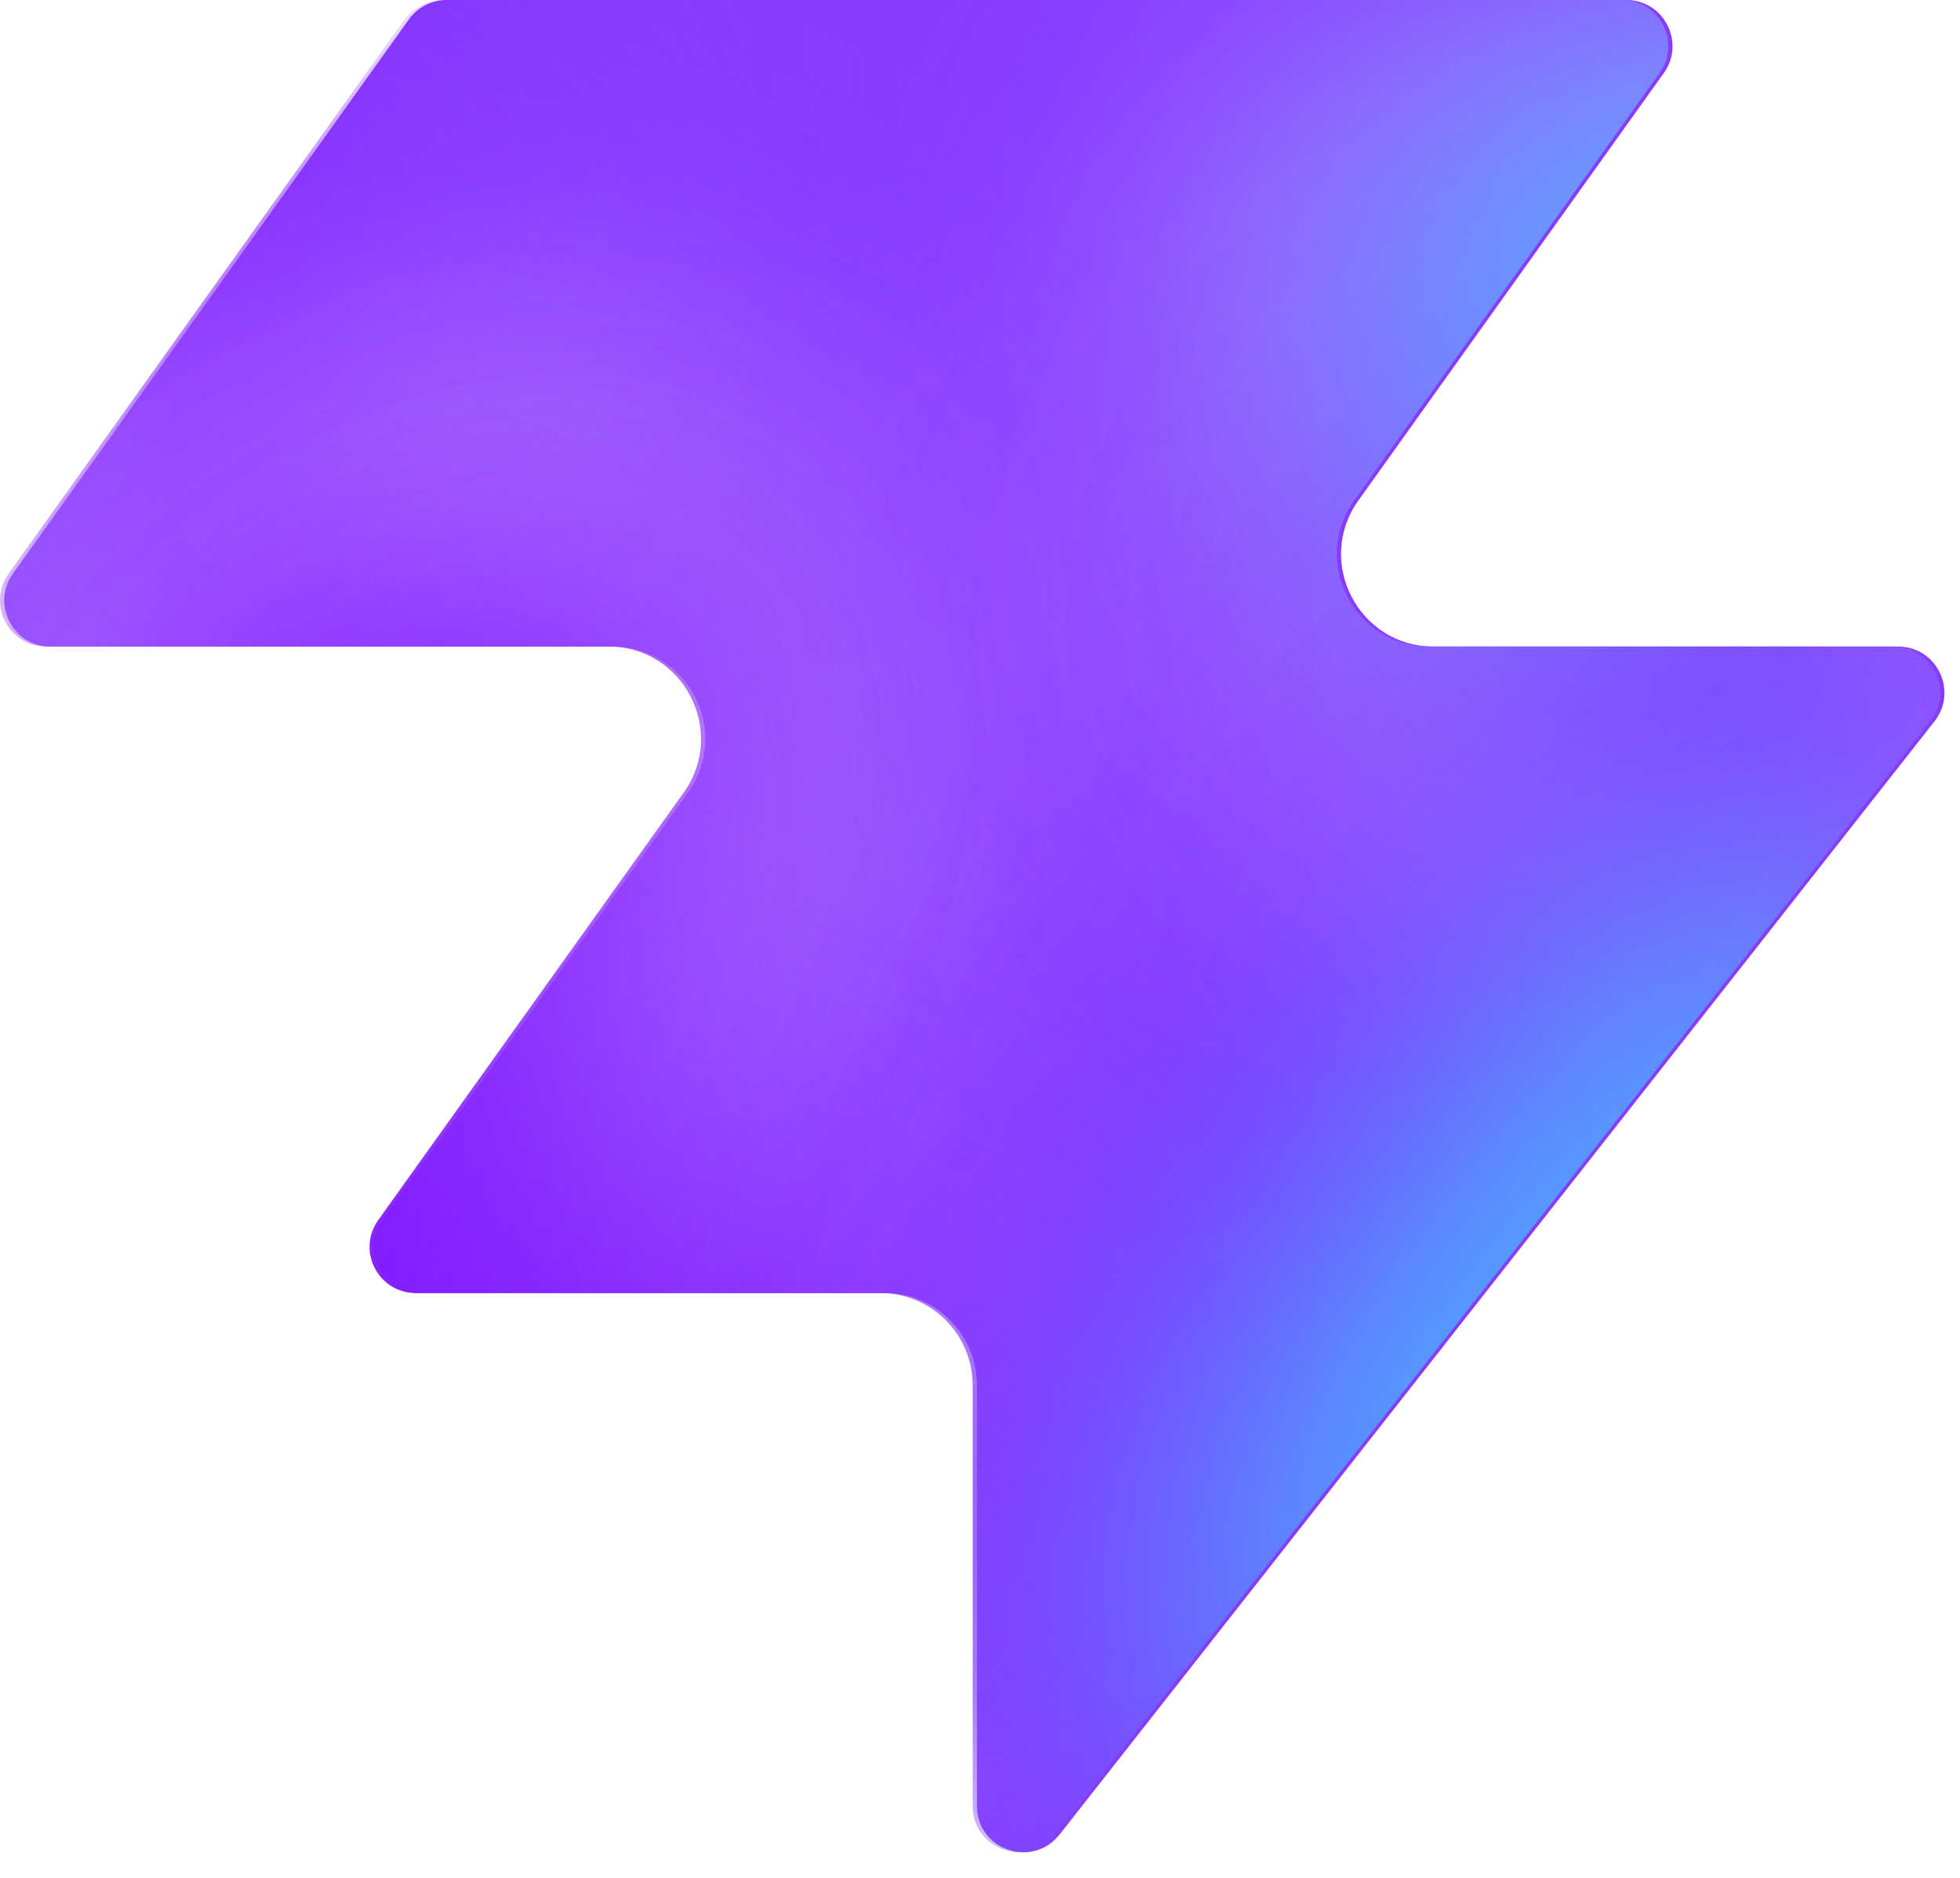
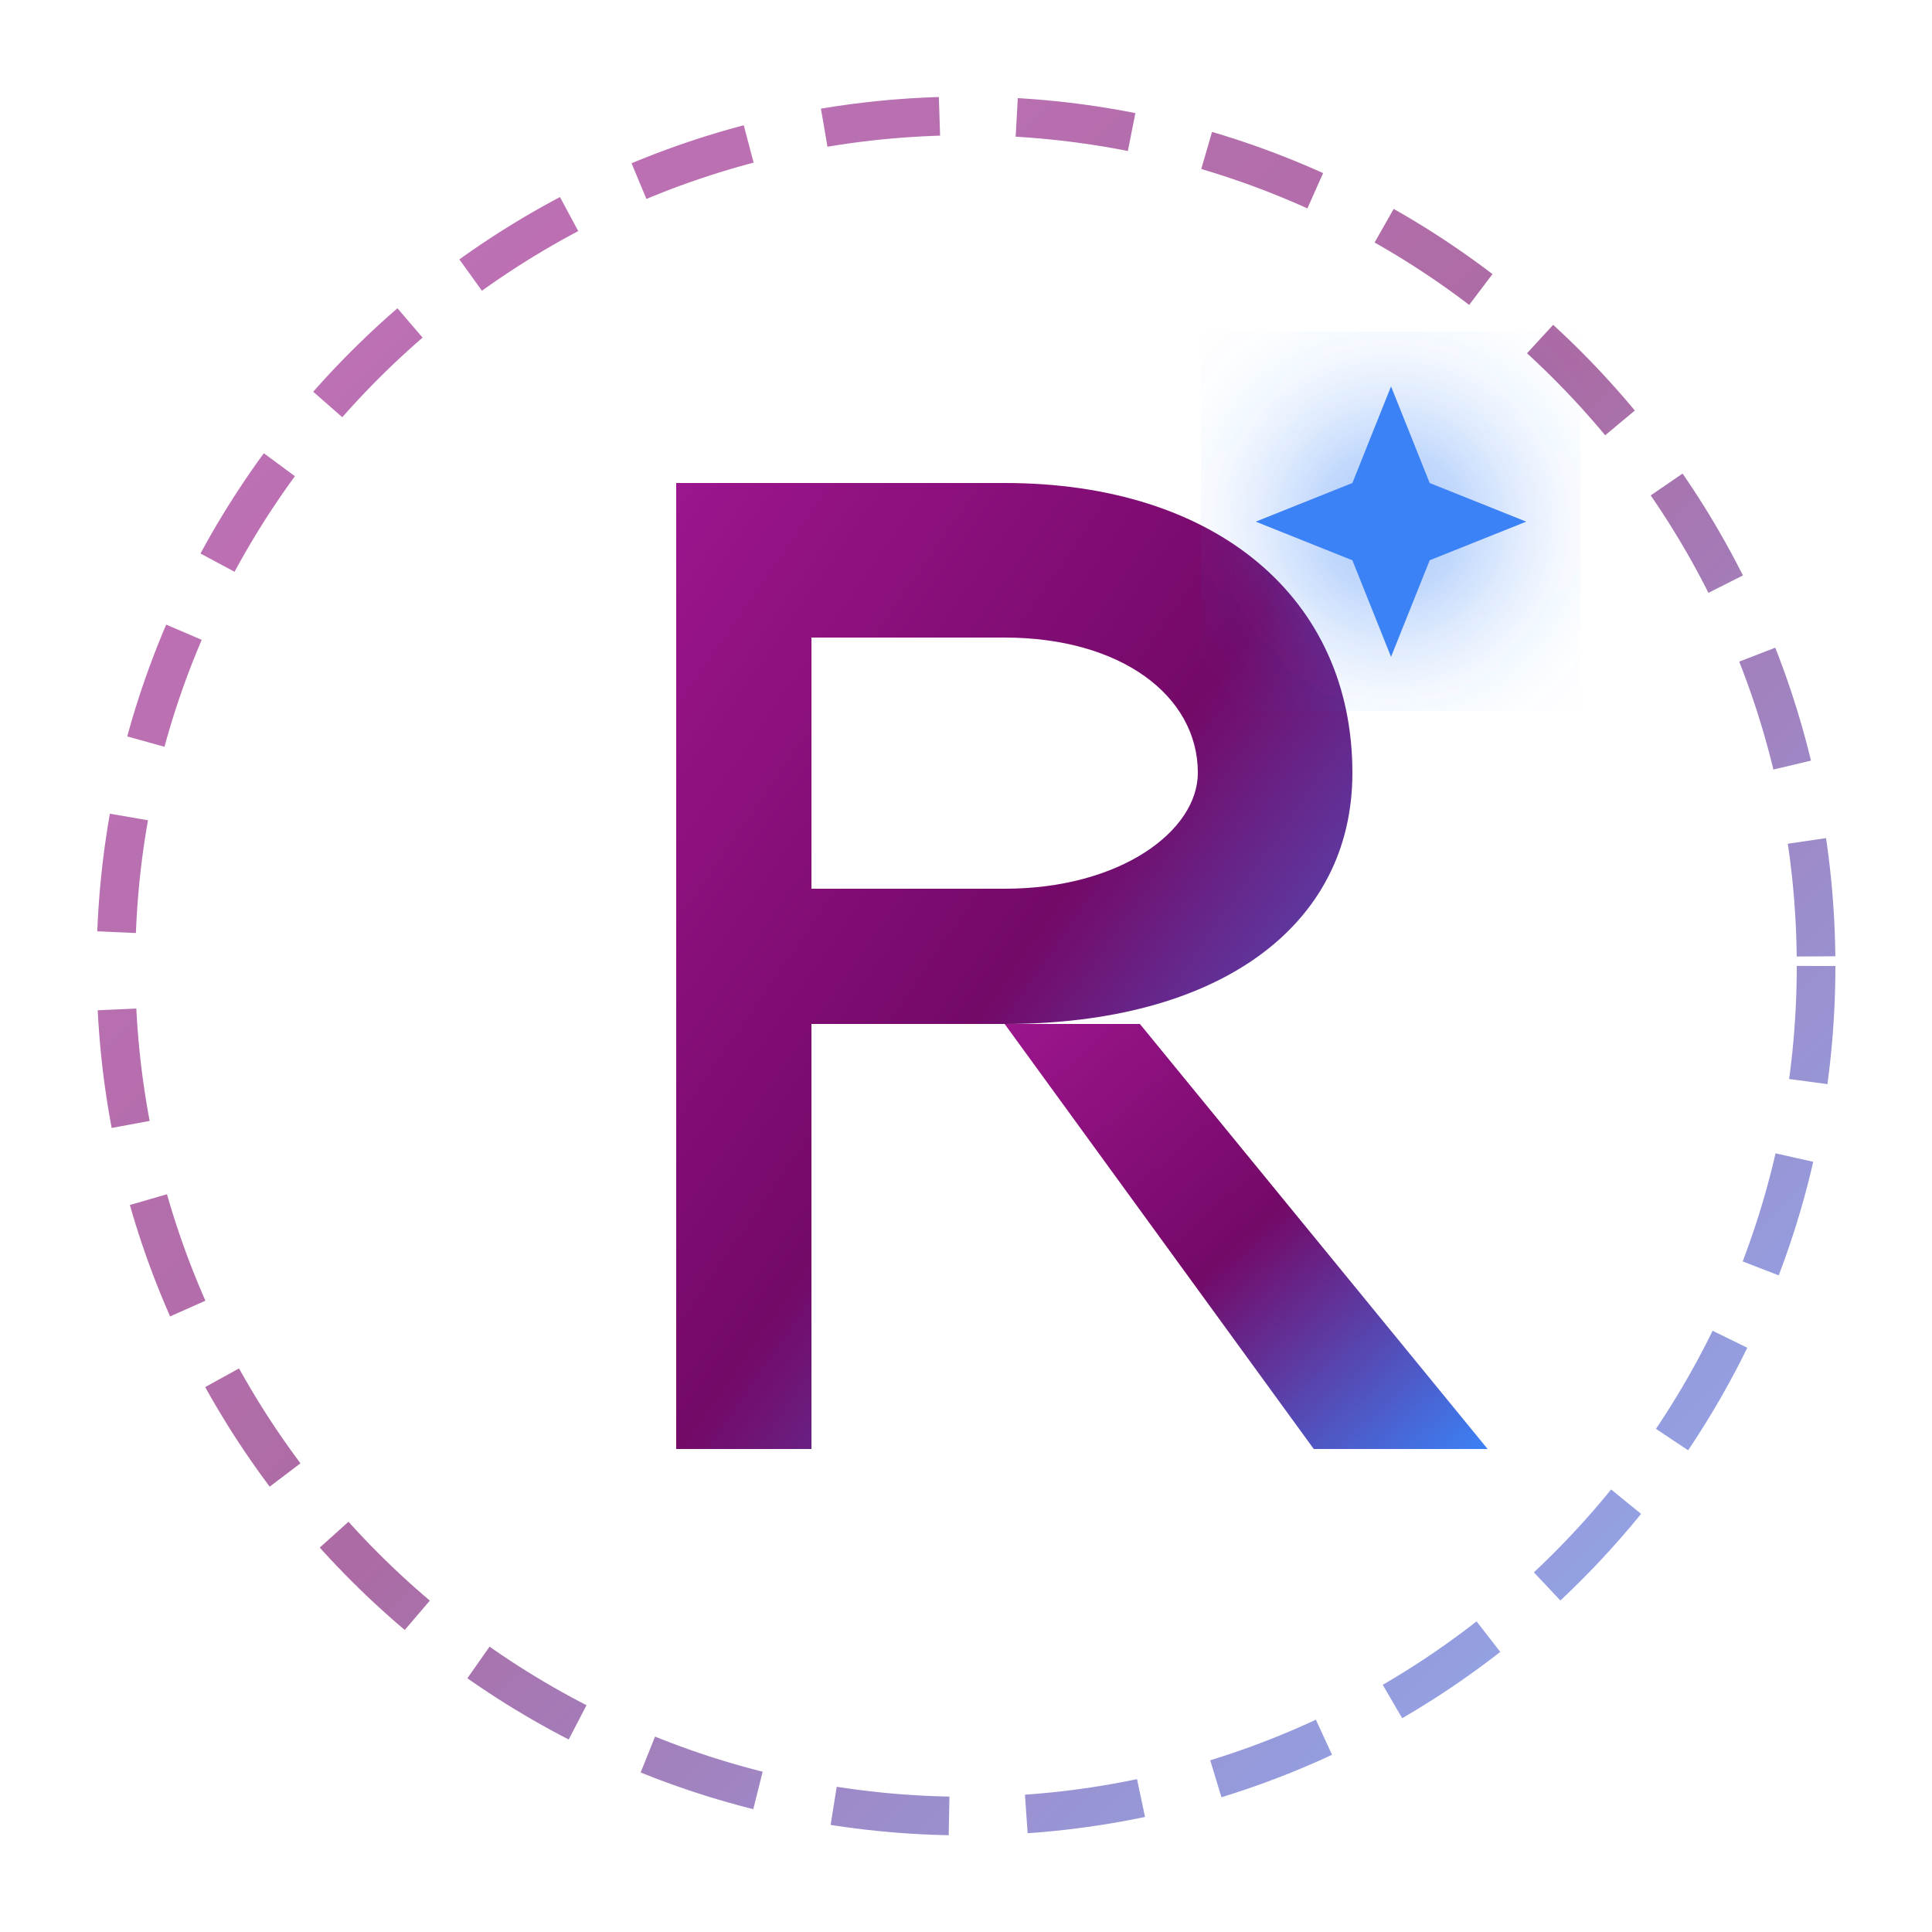
- <svg xmlns="http://www.w3.org/2000/svg" width="48" height="46" fill="none" viewBox="0 0 48 46">
-   <path fill="#863bff" d="M25.946 44.938c-.664.845-2.021.375-2.021-.698V33.937a2.26 2.26 0 0 0-2.262-2.262H10.287c-.92 0-1.456-1.04-.92-1.788l7.48-10.471c1.07-1.497 0-3.578-1.842-3.578H1.237c-.92 0-1.456-1.04-.92-1.788L10.013.474c.214-.297.556-.474.92-.474h28.894c.92 0 1.456 1.04.92 1.788l-7.48 10.471c-1.07 1.498 0 3.579 1.842 3.579h11.377c.943 0 1.473 1.088.89 1.83L25.947 44.94z" style="fill:#863bff;fill:color(display-p3 .525 .23 1);fill-opacity:1" />
-   <mask id="a" width="48" height="46" x="0" y="0" maskUnits="userSpaceOnUse" style="mask-type:alpha">
-     <path fill="#000" d="M25.842 44.938c-.664.844-2.021.375-2.021-.698V33.937a2.26 2.26 0 0 0-2.262-2.262H10.183c-.92 0-1.456-1.04-.92-1.788l7.48-10.471c1.07-1.498 0-3.579-1.842-3.579H1.133c-.92 0-1.456-1.04-.92-1.787L9.91.473c.214-.297.556-.474.92-.474h28.894c.92 0 1.456 1.04.92 1.788l-7.48 10.471c-1.07 1.498 0 3.578 1.842 3.578h11.377c.943 0 1.473 1.088.89 1.832L25.843 44.94z" style="fill:#000;fill-opacity:1" />
-   </mask>
-   <g mask="url(#a)">
-     <g filter="url(#b)">
-       <ellipse cx="5.508" cy="14.704" fill="#ede6ff" rx="5.508" ry="14.704" style="fill:#ede6ff;fill:color(display-p3 .927 .903 1);fill-opacity:1" transform="matrix(.00324 1 1 -.00324 -4.47 31.516)" />
-     </g>
-     <g filter="url(#c)">
-       <ellipse cx="10.399" cy="29.851" fill="#ede6ff" rx="10.399" ry="29.851" style="fill:#ede6ff;fill:color(display-p3 .927 .903 1);fill-opacity:1" transform="matrix(.00324 1 1 -.00324 -39.328 7.883)" />
-     </g>
-     <g filter="url(#d)">
-       <ellipse cx="5.508" cy="30.487" fill="#7e14ff" rx="5.508" ry="30.487" style="fill:#7e14ff;fill:color(display-p3 .492 .077 1);fill-opacity:1" transform="rotate(89.814 -25.913 -14.639)scale(1 -1)" />
-     </g>
-     <g filter="url(#e)">
-       <ellipse cx="5.508" cy="30.599" fill="#7e14ff" rx="5.508" ry="30.599" style="fill:#7e14ff;fill:color(display-p3 .492 .077 1);fill-opacity:1" transform="rotate(89.814 -32.644 -3.334)scale(1 -1)" />
-     </g>
-     <g filter="url(#f)">
-       <ellipse cx="5.508" cy="30.599" fill="#7e14ff" rx="5.508" ry="30.599" style="fill:#7e14ff;fill:color(display-p3 .492 .077 1);fill-opacity:1" transform="matrix(.00324 1 1 -.00324 -34.34 30.47)" />
-     </g>
-     <g filter="url(#g)">
-       <ellipse cx="14.072" cy="22.078" fill="#ede6ff" rx="14.072" ry="22.078" style="fill:#ede6ff;fill:color(display-p3 .927 .903 1);fill-opacity:1" transform="rotate(93.35 24.506 48.493)scale(-1 1)" />
-     </g>
-     <g filter="url(#h)">
-       <ellipse cx="3.47" cy="21.501" fill="#7e14ff" rx="3.47" ry="21.501" style="fill:#7e14ff;fill:color(display-p3 .492 .077 1);fill-opacity:1" transform="rotate(89.009 28.708 47.59)scale(-1 1)" />
-     </g>
-     <g filter="url(#i)">
-       <ellipse cx="3.47" cy="21.501" fill="#7e14ff" rx="3.47" ry="21.501" style="fill:#7e14ff;fill:color(display-p3 .492 .077 1);fill-opacity:1" transform="rotate(89.009 28.708 47.59)scale(-1 1)" />
-     </g>
-     <g filter="url(#j)">
-       <ellipse cx=".387" cy="8.972" fill="#7e14ff" rx="4.407" ry="29.108" style="fill:#7e14ff;fill:color(display-p3 .492 .077 1);fill-opacity:1" transform="rotate(39.51 .387 8.972)" />
-     </g>
-     <g filter="url(#k)">
-       <ellipse cx="47.523" cy="-6.092" fill="#7e14ff" rx="4.407" ry="29.108" style="fill:#7e14ff;fill:color(display-p3 .492 .077 1);fill-opacity:1" transform="rotate(37.892 47.523 -6.092)" />
-     </g>
-     <g filter="url(#l)">
-       <ellipse cx="41.412" cy="6.333" fill="#47bfff" rx="5.971" ry="9.665" style="fill:#47bfff;fill:color(display-p3 .28 .748 1);fill-opacity:1" transform="rotate(37.892 41.412 6.333)" />
-     </g>
-     <g filter="url(#m)">
-       <ellipse cx="-1.879" cy="38.332" fill="#7e14ff" rx="4.407" ry="29.108" style="fill:#7e14ff;fill:color(display-p3 .492 .077 1);fill-opacity:1" transform="rotate(37.892 -1.88 38.332)" />
-     </g>
-     <g filter="url(#n)">
-       <ellipse cx="-1.879" cy="38.332" fill="#7e14ff" rx="4.407" ry="29.108" style="fill:#7e14ff;fill:color(display-p3 .492 .077 1);fill-opacity:1" transform="rotate(37.892 -1.88 38.332)" />
-     </g>
-     <g filter="url(#o)">
-       <ellipse cx="35.651" cy="29.907" fill="#7e14ff" rx="4.407" ry="29.108" style="fill:#7e14ff;fill:color(display-p3 .492 .077 1);fill-opacity:1" transform="rotate(37.892 35.651 29.907)" />
-     </g>
-     <g filter="url(#p)">
-       <ellipse cx="38.418" cy="32.4" fill="#47bfff" rx="5.971" ry="15.297" style="fill:#47bfff;fill:color(display-p3 .28 .748 1);fill-opacity:1" transform="rotate(37.892 38.418 32.4)" />
-     </g>
-   </g>
+ <svg xmlns="http://www.w3.org/2000/svg" viewBox="0 0 100 100" fill="none">
  <defs>
-     <filter id="b" width="60.045" height="41.654" x="-19.77" y="16.149" color-interpolation-filters="sRGB" filterUnits="userSpaceOnUse">
-       <feFlood flood-opacity="0" result="BackgroundImageFix" />
-       <feBlend in="SourceGraphic" in2="BackgroundImageFix" result="shape" />
-       <feGaussianBlur result="effect1_foregroundBlur_2002_17158" stdDeviation="7.659" />
-     </filter>
-     <filter id="c" width="90.34" height="51.437" x="-54.613" y="-7.533" color-interpolation-filters="sRGB" filterUnits="userSpaceOnUse">
-       <feFlood flood-opacity="0" result="BackgroundImageFix" />
-       <feBlend in="SourceGraphic" in2="BackgroundImageFix" result="shape" />
-       <feGaussianBlur result="effect1_foregroundBlur_2002_17158" stdDeviation="7.659" />
-     </filter>
-     <filter id="d" width="79.355" height="29.4" x="-49.64" y="2.03" color-interpolation-filters="sRGB" filterUnits="userSpaceOnUse">
-       <feFlood flood-opacity="0" result="BackgroundImageFix" />
-       <feBlend in="SourceGraphic" in2="BackgroundImageFix" result="shape" />
-       <feGaussianBlur result="effect1_foregroundBlur_2002_17158" stdDeviation="4.596" />
-     </filter>
-     <filter id="e" width="79.579" height="29.4" x="-45.045" y="20.029" color-interpolation-filters="sRGB" filterUnits="userSpaceOnUse">
-       <feFlood flood-opacity="0" result="BackgroundImageFix" />
-       <feBlend in="SourceGraphic" in2="BackgroundImageFix" result="shape" />
-       <feGaussianBlur result="effect1_foregroundBlur_2002_17158" stdDeviation="4.596" />
-     </filter>
-     <filter id="f" width="79.579" height="29.4" x="-43.513" y="21.178" color-interpolation-filters="sRGB" filterUnits="userSpaceOnUse">
-       <feFlood flood-opacity="0" result="BackgroundImageFix" />
-       <feBlend in="SourceGraphic" in2="BackgroundImageFix" result="shape" />
-       <feGaussianBlur result="effect1_foregroundBlur_2002_17158" stdDeviation="4.596" />
-     </filter>
-     <filter id="g" width="74.749" height="58.852" x="15.756" y="-17.901" color-interpolation-filters="sRGB" filterUnits="userSpaceOnUse">
-       <feFlood flood-opacity="0" result="BackgroundImageFix" />
-       <feBlend in="SourceGraphic" in2="BackgroundImageFix" result="shape" />
-       <feGaussianBlur result="effect1_foregroundBlur_2002_17158" stdDeviation="7.659" />
-     </filter>
-     <filter id="h" width="61.377" height="25.362" x="23.548" y="2.284" color-interpolation-filters="sRGB" filterUnits="userSpaceOnUse">
-       <feFlood flood-opacity="0" result="BackgroundImageFix" />
-       <feBlend in="SourceGraphic" in2="BackgroundImageFix" result="shape" />
-       <feGaussianBlur result="effect1_foregroundBlur_2002_17158" stdDeviation="4.596" />
-     </filter>
-     <filter id="i" width="61.377" height="25.362" x="23.548" y="2.284" color-interpolation-filters="sRGB" filterUnits="userSpaceOnUse">
-       <feFlood flood-opacity="0" result="BackgroundImageFix" />
-       <feBlend in="SourceGraphic" in2="BackgroundImageFix" result="shape" />
-       <feGaussianBlur result="effect1_foregroundBlur_2002_17158" stdDeviation="4.596" />
-     </filter>
-     <filter id="j" width="56.045" height="63.649" x="-27.636" y="-22.853" color-interpolation-filters="sRGB" filterUnits="userSpaceOnUse">
-       <feFlood flood-opacity="0" result="BackgroundImageFix" />
-       <feBlend in="SourceGraphic" in2="BackgroundImageFix" result="shape" />
-       <feGaussianBlur result="effect1_foregroundBlur_2002_17158" stdDeviation="4.596" />
-     </filter>
-     <filter id="k" width="54.814" height="64.646" x="20.116" y="-38.415" color-interpolation-filters="sRGB" filterUnits="userSpaceOnUse">
-       <feFlood flood-opacity="0" result="BackgroundImageFix" />
-       <feBlend in="SourceGraphic" in2="BackgroundImageFix" result="shape" />
-       <feGaussianBlur result="effect1_foregroundBlur_2002_17158" stdDeviation="4.596" />
-     </filter>
-     <filter id="l" width="33.541" height="35.313" x="24.641" y="-11.323" color-interpolation-filters="sRGB" filterUnits="userSpaceOnUse">
-       <feFlood flood-opacity="0" result="BackgroundImageFix" />
-       <feBlend in="SourceGraphic" in2="BackgroundImageFix" result="shape" />
-       <feGaussianBlur result="effect1_foregroundBlur_2002_17158" stdDeviation="4.596" />
-     </filter>
-     <filter id="m" width="54.814" height="64.646" x="-29.286" y="6.009" color-interpolation-filters="sRGB" filterUnits="userSpaceOnUse">
-       <feFlood flood-opacity="0" result="BackgroundImageFix" />
-       <feBlend in="SourceGraphic" in2="BackgroundImageFix" result="shape" />
-       <feGaussianBlur result="effect1_foregroundBlur_2002_17158" stdDeviation="4.596" />
-     </filter>
-     <filter id="n" width="54.814" height="64.646" x="-29.286" y="6.009" color-interpolation-filters="sRGB" filterUnits="userSpaceOnUse">
-       <feFlood flood-opacity="0" result="BackgroundImageFix" />
-       <feBlend in="SourceGraphic" in2="BackgroundImageFix" result="shape" />
-       <feGaussianBlur result="effect1_foregroundBlur_2002_17158" stdDeviation="4.596" />
-     </filter>
-     <filter id="o" width="54.814" height="64.646" x="8.244" y="-2.416" color-interpolation-filters="sRGB" filterUnits="userSpaceOnUse">
-       <feFlood flood-opacity="0" result="BackgroundImageFix" />
-       <feBlend in="SourceGraphic" in2="BackgroundImageFix" result="shape" />
-       <feGaussianBlur result="effect1_foregroundBlur_2002_17158" stdDeviation="4.596" />
-     </filter>
-     <filter id="p" width="39.409" height="43.623" x="18.713" y="10.588" color-interpolation-filters="sRGB" filterUnits="userSpaceOnUse">
-       <feFlood flood-opacity="0" result="BackgroundImageFix" />
-       <feBlend in="SourceGraphic" in2="BackgroundImageFix" result="shape" />
-       <feGaussianBlur result="effect1_foregroundBlur_2002_17158" stdDeviation="4.596" />
+     <linearGradient id="logo-grad" x1="0%" y1="0%" x2="100%" y2="100%">
+       <stop offset="0%" stop-color="#9c158d" />
+       <stop offset="50%" stop-color="#740968" />
+       <stop offset="100%" stop-color="#3b82f6" />
+     </linearGradient>
+     <filter id="glow" x="-20%" y="-20%" width="140%" height="140%">
+       <feGaussianBlur stdDeviation="4" result="blur" />
+       <feComposite in="SourceGraphic" in2="blur" operator="over" />
    </filter>
  </defs>
+   <circle cx="50" cy="50" r="44" stroke="url(#logo-grad)" stroke-width="2" stroke-dasharray="6 4" opacity="0.6" />
+   <path d="M35 25H52C63 25 70 31 70 40C70 48 63 53 52 53H42V75H35V25ZM42 46H52C58 46 62 43 62 40C62 36 58 33 52 33H42V46Z" fill="url(#logo-grad)" />
+   <path d="M52 53L68 75H77L59 53H52Z" fill="url(#logo-grad)" />
+   <path d="M72 20L74 25L79 27L74 29L72 34L70 29L65 27L70 25L72 20Z" fill="#3b82f6" filter="url(#glow)" />
</svg>
